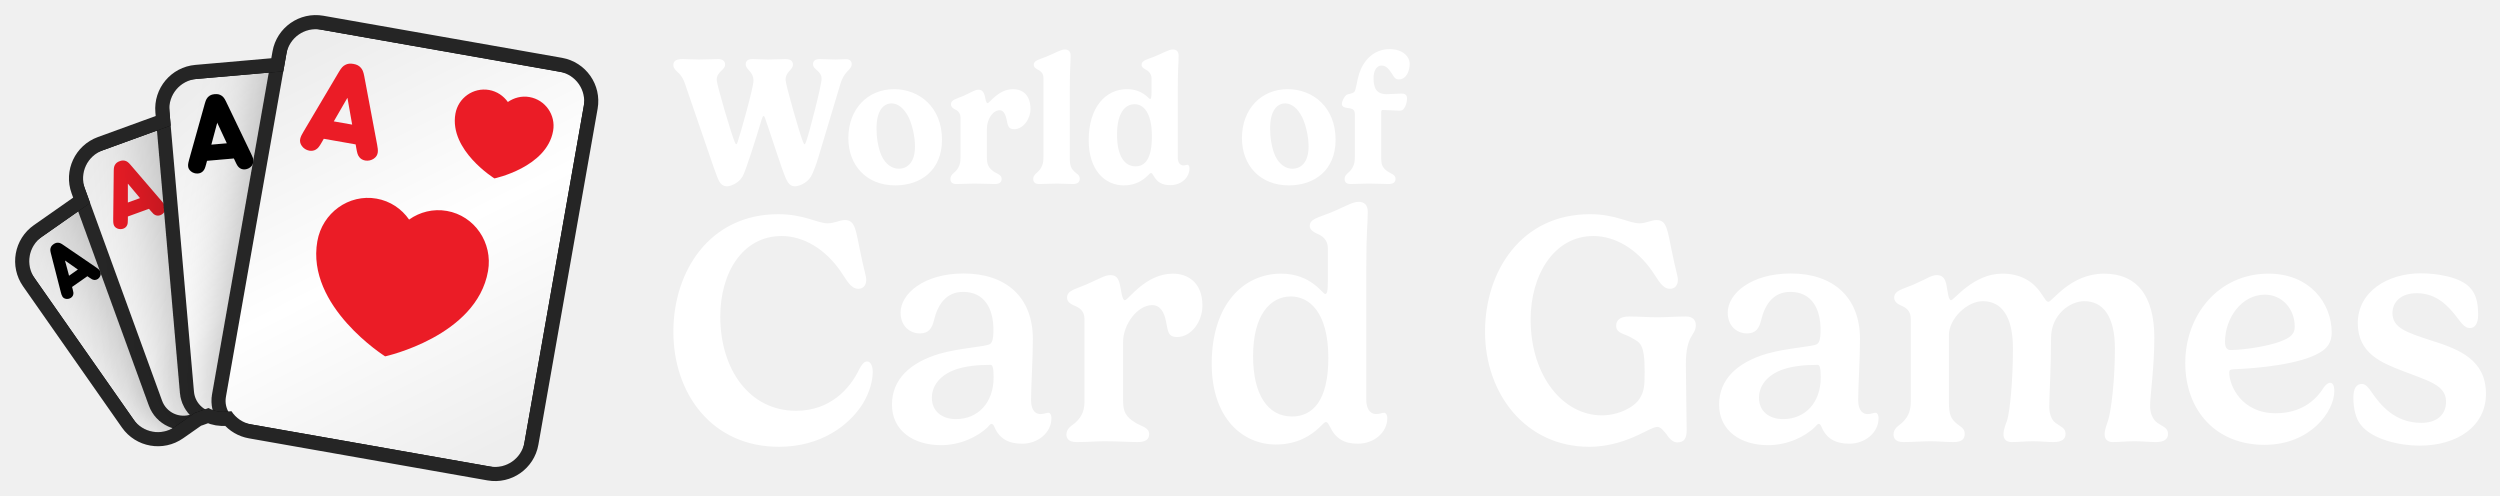
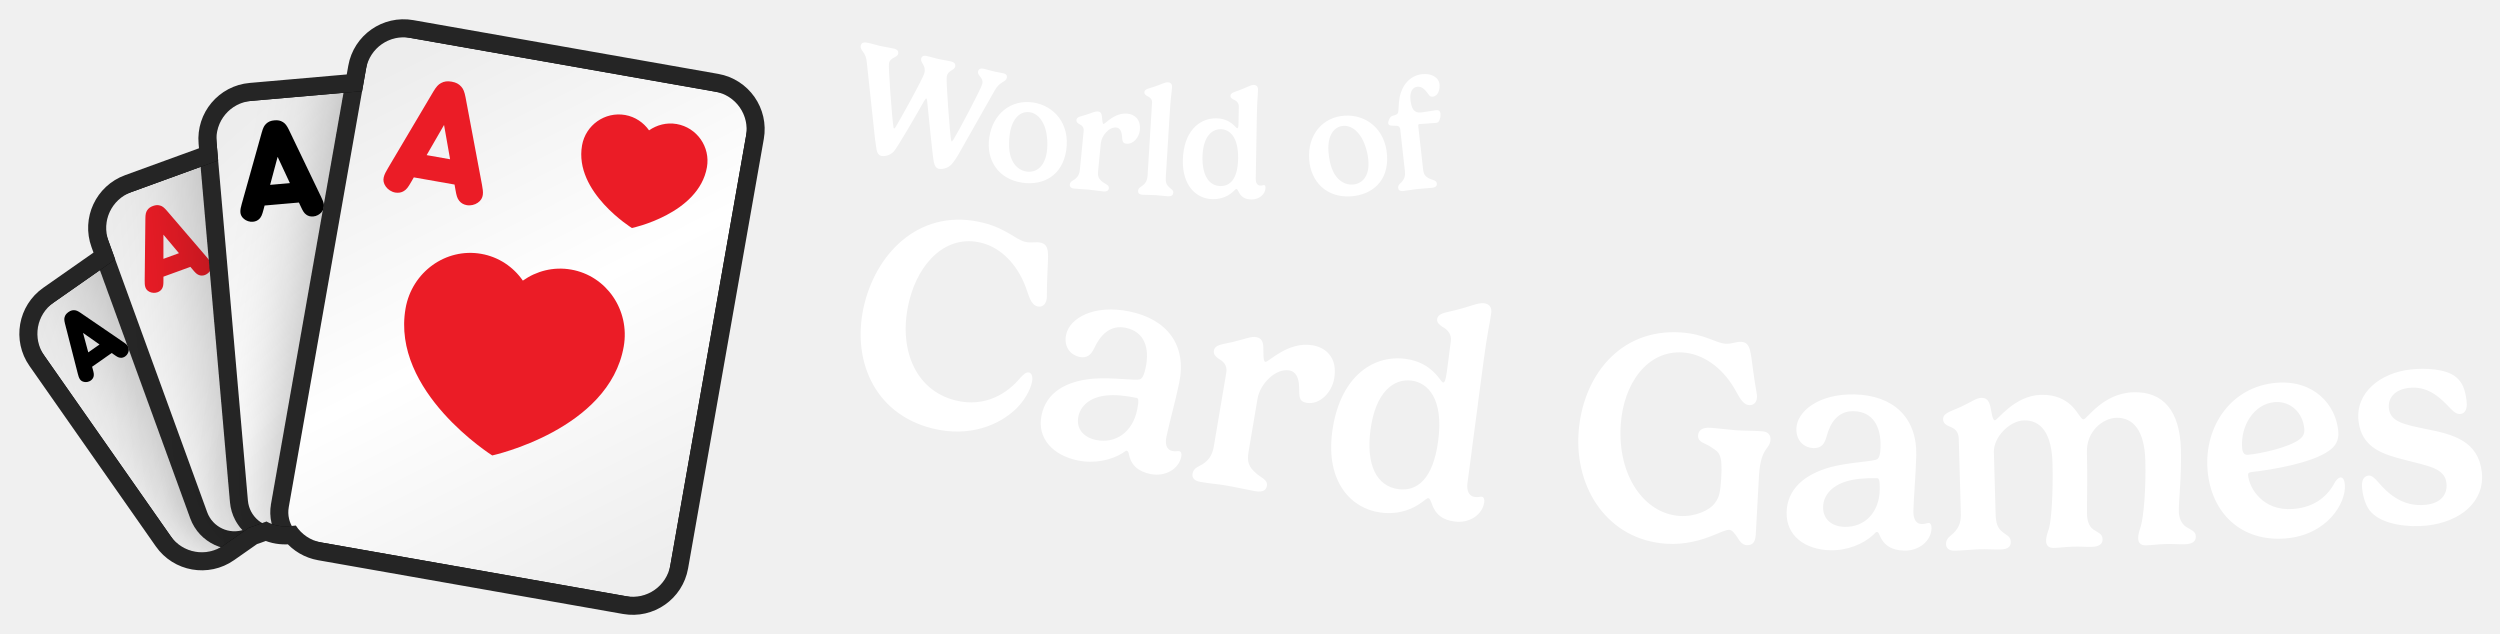
- <svg xmlns="http://www.w3.org/2000/svg" xmlns:xlink="http://www.w3.org/1999/xlink" viewBox="-4.31 -15.08 767.41 152.23" width="767.41" height="152.23">
+ <svg xmlns="http://www.w3.org/2000/svg" xmlns:xlink="http://www.w3.org/1999/xlink" viewBox="-6.05 -14.31 842.63 213.64" width="842.63" height="213.64">
  <defs>
    <rect id="path-1" x="0" y="0" width="5464" height="1280" />
    <rect id="path-3" x="0" y="0" width="1279.966" height="1280" />
    <path d="M654.667,7.381 L1041.451,230.691 C1067.755,245.877 1076.767,279.512 1061.581,305.816 L747.051,850.597 C731.865,876.902 698.23,885.914 671.926,870.727 L285.142,647.418 C271.344,639.451 262.304,626.408 259.019,612.01 L248.673,609.238 C237.588,606.268 228.207,600.115 221.247,592.027 L200.473,592.025 C198.498,592.025 196.547,591.921 194.626,591.718 L151.468,603.281 C122.13,611.142 91.974,593.731 84.112,564.393 L1.886,257.522 C-5.975,228.183 11.436,198.027 40.774,190.166 L145.477,162.11 L145.477,133.795 C145.477,103.422 170.1,78.799 200.473,78.799 L333.867,78.799 L340.716,53.24 C348.577,23.901 378.734,6.491 408.072,14.352 L563.147,55.903 L579.542,27.511 C594.728,1.207 628.363,-7.806 654.667,7.381 Z" id="path-5" />
    <filter x="-59.0%" y="-44.4%" width="218.0%" height="188.8%" filterUnits="objectBoundingBox" id="filter-7">
      <feOffset dx="0" dy="0" in="SourceAlpha" result="shadowOffsetOuter1" />
      <feGaussianBlur stdDeviation="64" in="shadowOffsetOuter1" result="shadowBlurOuter1" />
      <feColorMatrix values="0 0 0 0 0   0 0 0 0 0   0 0 0 0 0  0 0 0 0.32 0" type="matrix" in="shadowBlurOuter1" result="shadowMatrixOuter1" />
      <feMerge>
        <feMergeNode in="shadowMatrixOuter1" />
        <feMergeNode in="SourceGraphic" />
      </feMerge>
    </filter>
    <linearGradient x1="21.639%" y1="0%" x2="78.361%" y2="100%" id="linearGradient-8">
      <stop stop-color="#EDEDED" offset="0%" />
      <stop stop-color="#FFFFFF" offset="50.295%" />
      <stop stop-color="#EEEEEE" offset="100%" />
    </linearGradient>
    <filter x="-49.2%" y="-37.0%" width="198.3%" height="174.0%" filterUnits="objectBoundingBox" id="filter-9">
      <feOffset dx="0" dy="0" in="SourceAlpha" result="shadowOffsetOuter1" />
      <feGaussianBlur stdDeviation="64" in="shadowOffsetOuter1" result="shadowBlurOuter1" />
      <feColorMatrix values="0 0 0 0 0   0 0 0 0 0   0 0 0 0 0  0 0 0 0.32 0" type="matrix" in="shadowBlurOuter1" result="shadowMatrixOuter1" />
      <feMerge>
        <feMergeNode in="shadowMatrixOuter1" />
        <feMergeNode in="SourceGraphic" />
      </feMerge>
    </filter>
    <linearGradient x1="21.639%" y1="0%" x2="78.361%" y2="100%" id="linearGradient-10">
      <stop stop-color="#EDEDED" offset="0%" />
      <stop stop-color="#FFFFFF" offset="50.295%" />
      <stop stop-color="#EEEEEE" offset="100%" />
    </linearGradient>
    <filter x="-41.0%" y="-30.9%" width="181.9%" height="161.7%" filterUnits="objectBoundingBox" id="filter-11">
      <feOffset dx="0" dy="0" in="SourceAlpha" result="shadowOffsetOuter1" />
      <feGaussianBlur stdDeviation="64" in="shadowOffsetOuter1" result="shadowBlurOuter1" />
      <feColorMatrix values="0 0 0 0 0   0 0 0 0 0   0 0 0 0 0  0 0 0 0.32 0" type="matrix" in="shadowBlurOuter1" result="shadowMatrixOuter1" />
      <feMerge>
        <feMergeNode in="shadowMatrixOuter1" />
        <feMergeNode in="SourceGraphic" />
      </feMerge>
    </filter>
    <linearGradient x1="21.639%" y1="0%" x2="78.361%" y2="100%" id="linearGradient-12">
      <stop stop-color="#EDEDED" offset="0%" />
      <stop stop-color="#FFFFFF" offset="50.295%" />
      <stop stop-color="#EEEEEE" offset="100%" />
    </linearGradient>
    <filter x="-34.1%" y="-25.7%" width="168.3%" height="151.4%" filterUnits="objectBoundingBox" id="filter-13">
      <feOffset dx="0" dy="0" in="SourceAlpha" result="shadowOffsetOuter1" />
      <feGaussianBlur stdDeviation="64" in="shadowOffsetOuter1" result="shadowBlurOuter1" />
      <feColorMatrix values="0 0 0 0 0   0 0 0 0 0   0 0 0 0 0  0 0 0 0.32 0" type="matrix" in="shadowBlurOuter1" result="shadowMatrixOuter1" />
      <feMerge>
        <feMergeNode in="shadowMatrixOuter1" />
        <feMergeNode in="SourceGraphic" />
      </feMerge>
    </filter>
    <linearGradient x1="21.639%" y1="0%" x2="78.361%" y2="100%" id="linearGradient-14">
      <stop stop-color="#EDEDED" offset="0%" />
      <stop stop-color="#FFFFFF" offset="50.295%" />
      <stop stop-color="#EEEEEE" offset="100%" />
    </linearGradient>
  </defs>
-   <g transform="translate(-16.651,-44.489) scale(0.16651)">
+   <g transform="translate(-23.367,-55.582) scale(0.23367)">
    <mask id="mask-4" fill="white">
      <use xlink:href="#path-3" />
    </mask>
    <g id="Mask" />
    <g id="Group" stroke-width="1" fill-rule="evenodd" mask="url(#mask-4)">
      <g transform="translate(700.504, 678.0126) rotate(-20) translate(-700.504, -678.0126)translate(166.0272, 238.9585)">
        <g transform="translate(-0, -0)">
          <mask id="mask-6" fill="white">
            <use xlink:href="#path-5" />
          </mask>
          <path stroke="#252525" stroke-width="26" d="M661.167,-3.877 L1047.951,219.432 C1080.473,238.209 1091.616,279.794 1072.839,312.316 L758.31,857.097 C739.533,889.619 697.948,900.762 665.426,881.986 L278.642,658.676 C264.448,650.481 253.966,637.684 248.632,622.685 L245.308,621.795 C234.009,618.767 223.884,612.979 215.705,605.026 L200.473,605.025 C198.91,605.025 197.353,604.972 195.803,604.861 L154.833,615.838 C118.559,625.557 81.275,604.031 71.555,567.758 L-10.671,260.886 C-20.39,224.613 1.136,187.328 37.41,177.609 L132.477,152.135 L132.477,133.795 C132.477,96.242 162.92,65.799 200.473,65.799 L323.892,65.799 L328.159,49.875 C337.879,13.602 375.163,-7.925 411.436,1.795 L556.877,40.764 L568.283,21.011 C587.06,-11.511 628.645,-22.654 661.167,-3.877 Z" />
          <g mask="url(#mask-6)">
            <g transform="translate(-12.346, -20.1207)">
              <g id="small_spade_1" filter="url(#filter-7)" transform="translate(210.9129, 389.3938) rotate(-15) translate(-210.9129, -389.3938)translate(49.8576, 175.5497)">
                <rect id="Background" stroke="#252525" stroke-width="26" fill="url(#linearGradient-8)" x="-13" y="-13" width="348.11" height="453.688" rx="54.996" />
                <path d="M243.897,27.593 C243.897,27.593 294.439,46.921 294.501,83.212 C294.501,98.995 281.209,111.813 264.79,111.831 C259.556,111.836 254.629,110.478 250.35,108.157 L256.538,128.766 L231.229,128.766 L237.404,108.197 C233.153,110.517 228.26,111.881 223.047,111.892 C206.62,111.901 193.284,99.118 193.266,83.326 C193.205,47.045 243.897,27.593 243.897,27.593 Z" id="Spade-small" fill="#000000" />
                <path d="M24.778,103.856 L51.007,34.253 C52.733,29.769 54.044,27.838 56.046,26.251 C58.462,24.32 61.015,23.561 64.605,23.561 C68.194,23.561 70.748,24.32 73.164,26.251 C75.165,27.838 76.477,29.769 78.202,34.253 L104.431,103.856 C106.709,109.926 108.228,114.686 103.603,119.308 C101.463,121.446 98.219,122.895 94.906,122.895 C92.214,122.895 89.798,121.998 88.073,120.412 C86.002,118.549 85.105,116.687 83.31,111.72 L81.861,107.719 L47.349,107.719 L45.899,111.72 C44.105,116.687 43.207,118.549 41.137,120.412 C39.411,121.998 36.995,122.895 34.303,122.895 C30.99,122.895 27.746,121.446 25.606,119.308 C20.982,114.686 22.5,109.926 24.778,103.856 Z M74.544,87.576 L64.605,60.259 L54.665,87.576 L74.544,87.576 Z" id="A" fill="#000000" />
              </g>
              <g id="small_diamond_1" filter="url(#filter-9)" transform="translate(351.0898, 355.5329) rotate(-360) translate(-351.0898, -355.5329)translate(157.8235, 98.9199)">
                <rect id="Background" stroke="#252525" stroke-width="26" fill="url(#linearGradient-10)" x="-13" y="-13" width="412.533" height="539.226" rx="54.996" />
                <polygon id="Diamond-small" fill="#EB1B28" points="300.954 22.074 353.401 93.826 300.954 165.557 248.485 93.826" />
                <path d="M29.802,125.878 L61.277,42.355 C63.348,36.974 64.921,34.657 67.323,32.753 C70.222,30.435 73.287,29.524 77.594,29.524 C81.901,29.524 84.966,30.435 87.865,32.753 C90.267,34.657 91.841,36.974 93.911,42.355 L125.386,125.878 C128.119,133.163 129.942,138.875 124.392,144.421 C121.824,146.987 117.932,148.725 113.956,148.725 C110.725,148.725 107.826,147.649 105.756,145.745 C103.271,143.51 102.194,141.275 100.041,135.315 L98.301,130.514 L56.887,130.514 L55.148,135.315 C52.994,141.275 51.917,143.51 49.432,145.745 C47.362,147.649 44.463,148.725 41.232,148.725 C37.257,148.725 33.364,146.987 30.796,144.421 C25.247,138.875 27.069,133.163 29.802,125.878 Z M89.521,106.343 L77.594,73.562 L65.667,106.343 L89.521,106.343 Z" id="A" fill="#EB1B28" />
              </g>
              <g id="small_clover_1" filter="url(#filter-11)" transform="translate(511.6136, 377.7066) rotate(-345) translate(-511.6136, -377.7066)translate(279.6941, 69.771)">
                <rect id="Background" stroke="#252525" stroke-width="26" fill="url(#linearGradient-12)" x="-13" y="-13" width="489.839" height="641.871" rx="54.996" />
                <path d="M347.866,39.734 C367.599,39.734 383.595,55.536 383.595,75.06 C383.595,84.425 379.905,92.946 373.883,99.274 C378.307,97.333 383.203,96.253 388.353,96.253 C408.072,96.253 424.081,112.082 424.081,131.58 C424.081,151.104 408.072,166.919 388.353,166.919 C372.39,166.919 358.858,156.556 354.282,142.251 C354.334,142.684 354.408,143.092 354.506,143.474 C358.945,160.826 367.798,185.424 367.798,185.424 L328,185.424 C328,185.424 336.827,160.734 341.253,143.474 C341.354,143.079 341.428,142.656 341.479,142.206 C336.916,156.534 323.372,166.919 307.393,166.919 C287.646,166.919 271.677,151.104 271.677,131.58 C271.677,112.082 287.646,96.253 307.393,96.253 C312.539,96.253 317.432,97.331 321.855,99.271 C315.837,92.944 312.15,84.424 312.15,75.06 C312.15,55.536 328.133,39.734 347.866,39.734 Z" id="Clover-small" fill="#000000" />
                <path d="M28.576,146.475 L66.345,46.247 C68.83,39.79 70.719,37.009 73.601,34.724 C77.08,31.943 80.758,30.85 85.926,30.85 C91.095,30.85 94.772,31.943 98.251,34.724 C101.133,37.009 103.022,39.79 105.507,46.247 L143.276,146.475 C146.556,155.216 148.743,162.07 142.084,168.726 C139.003,171.805 134.331,173.891 129.56,173.891 C125.684,173.891 122.205,172.6 119.72,170.315 C116.738,167.633 115.446,164.951 112.862,157.799 L110.775,152.038 L61.078,152.038 L58.99,157.799 C56.406,164.951 55.114,167.633 52.132,170.315 C49.647,172.6 46.168,173.891 42.292,173.891 C37.521,173.891 32.85,171.805 29.768,168.726 C23.109,162.07 25.296,155.216 28.576,146.475 Z M100.239,123.032 L85.926,83.696 L71.613,123.032 L100.239,123.032 Z" id="A" fill="#000000" />
              </g>
              <g id="small_heart_1" filter="url(#filter-13)" transform="translate(675.6425, 459.1748) rotate(-330) translate(-675.6425, -459.1748)translate(397.3371, 89.6494)">
                <rect id="Background" stroke="#252525" stroke-width="26" fill="url(#linearGradient-14)" x="-13" y="-13" width="582.611" height="765.051" rx="54.996" />
                <path d="M341.635,288.824 C315.976,288.845 292.736,299.456 275.815,316.611 C258.851,299.507 235.579,288.948 209.909,288.989 C158.08,289.041 116.117,332.207 116.16,385.365 C116.309,507.485 276.113,572.616 276.113,572.616 C276.113,572.616 435.789,507.092 435.619,384.932 C435.544,331.774 393.497,288.752 341.635,288.824" id="Heart-big" fill="#EB1B28" />
                <path d="M417.458,71.521 C407.751,61.933 394.392,55.711 379.689,55.711 C350.027,55.745 325.983,79.908 326.015,109.677 C326.095,178.084 417.593,214.563 417.593,214.563 C417.593,214.563 508.981,177.883 508.901,109.459 C508.854,79.674 484.777,55.594 455.084,55.627 C440.412,55.627 427.165,61.899 417.458,71.521 Z" id="Heart-small" fill="#EB1B28" />
                <path d="M56.059,190.564 L101.383,70.289 C104.365,62.541 106.631,59.203 110.09,56.462 C114.264,53.124 118.677,51.813 124.88,51.813 C131.082,51.813 135.495,53.124 139.67,56.462 C143.129,59.203 145.395,62.541 148.377,70.289 L193.701,190.564 C197.637,201.054 200.261,209.278 192.269,217.265 C188.572,220.96 182.966,223.464 177.241,223.464 C172.589,223.464 168.415,221.914 165.433,219.172 C161.855,215.954 160.304,212.735 157.203,204.153 L154.698,197.239 L95.061,197.239 L92.556,204.153 C89.455,212.735 87.905,215.954 84.327,219.172 C81.345,221.914 77.17,223.464 72.518,223.464 C66.793,223.464 61.187,220.96 57.49,217.265 C49.499,209.278 52.123,201.054 56.059,190.564 Z M142.055,162.432 L124.88,115.228 L107.704,162.432 L142.055,162.432 Z" id="A" fill="#EB1B28" />
              </g>
            </g>
          </g>
        </g>
      </g>
    </g>
  </g>
-   <path fill="#ffffff" d="M229.44 21.78C229.66 21 229.89 20.52 230.08 20.52C230.22 20.52 230.42 20.75 230.56 21.25C232.02 25.31 235.8 37.35 236.97 39.82C237.64 41.24 238.37 42.11 239.74 42.11C240.58 42.11 243.22 41.41 244.62 39.12C245.34 37.88 246.32 35.22 246.97 32.98L253.63 10.78C254.86 6.5 257.13 6.5 257.13 4.59C257.13 3.64 256.52 3.08 255.42 3.08C254.3 3.08 253.21 3.19 252.09 3.19C250.86 3.19 248.45 3.05 247.36 3.05C245.76 3.05 245.26 3.75 245.26 4.65C245.26 6.36 247.89 6.61 247.89 9.13C247.89 11.09 244.11 25.68 243.19 28.25C242.96 28.84 242.8 29.2 242.66 29.2C242.54 29.2 242.4 28.98 242.21 28.53C241.23 26.24 236.83 10.92 236.83 9.41C236.83 6.89 239.1 6.41 239.1 4.76C239.1 3.61 238.26 3.05 236.86 3.05C235.4 3.05 233.67 3.19 231.43 3.19C230.2 3.19 227.79 3.05 226.67 3.05C225.1 3.05 224.6 3.75 224.6 4.65C224.6 6.36 226.98 6.83 226.98 9.72C226.98 11.84 222.94 26.1 222.16 28.36C222.05 28.76 221.85 29.2 221.68 29.2C221.57 29.2 221.4 28.95 221.29 28.67C220.23 26.29 215.69 10.89 215.69 9.44C215.69 6.86 218.27 6.47 218.27 4.76C218.27 3.72 217.57 3.05 216.08 3.05C214.6 3.05 212.58 3.19 210.26 3.19C207.91 3.19 206.73 3.05 205.39 3.05C203.37 3.05 202.39 3.5 202.39 4.93C202.39 5.82 203.15 6.58 203.71 7.06C205 8.2 205.58 9.49 205.98 10.7L214.6 35.81C215.22 37.63 216 39.59 216.08 39.82C216.7 41.24 217.48 42.11 218.86 42.11C219.67 42.11 222.22 41.41 223.62 39.12C224.57 37.52 227.87 27.05 229.44 21.78ZM269.4 16.66C271.3 16.66 273.23 18.12 274.66 21.03C275.81 23.52 276.56 27.05 276.56 29.9C276.56 34.83 274.16 36.71 271.58 36.71C269.59 36.71 267.6 35.45 266.34 32.82C265.17 30.27 264.75 26.94 264.75 24.33C264.75 18.76 266.96 16.66 269.4 16.66ZM256.1 27.3C256.1 35.73 261.72 41.83 270.49 41.83C278.36 41.83 284.85 37.18 284.85 27.8C284.85 17.86 277.91 12.29 270.15 12.29C262 12.29 256.1 18.42 256.1 27.3ZM302.58 18.76C303.56 18.76 304.28 19.74 304.65 21.5C305.07 23.44 305.15 24.58 307 24.58C309.77 24.58 312.01 21.45 312.01 18.37C312.01 13.92 309.41 12.29 306.66 12.29C302.16 12.29 299.47 16.58 298.85 16.58C298.38 16.58 298.21 15.43 297.98 14.34C297.59 12.91 297 12.46 295.97 12.46C294.99 12.46 294.23 13.08 291.46 14.34C289.33 15.26 287.6 15.51 287.6 16.94C287.6 17.7 288.1 18.06 288.69 18.42C289.53 18.79 290.54 19.46 290.54 21.08V33.18C290.54 34.61 290.37 36.06 289 37.52C288.46 38.05 287.43 38.67 287.43 39.87C287.43 40.71 287.88 41.41 289.25 41.41C291.63 41.41 292.8 41.27 294.71 41.27C297.48 41.27 299.38 41.41 301.01 41.41C302.66 41.41 303.16 40.74 303.16 39.79C303.16 38.5 301.57 38.22 300.64 37.52C299.08 36.34 298.63 35.42 298.63 33.21V24.42C298.63 21.7 300.34 18.76 302.58 18.76ZM324.33 1.96C324.33 0.67 323.63 0.11 322.54 0.11C321.31 0.11 319.66 1.2 316.91 2.3C314.76 3.19 313.02 3.44 313.02 4.79C313.02 5.54 313.58 5.91 314.17 6.24C315.01 6.64 315.99 7.36 315.99 8.76V33.18C315.99 34.61 315.82 36.06 314.42 37.52C313.92 38.05 312.85 38.67 312.85 39.87C312.85 40.71 313.3 41.41 314.67 41.41C316.69 41.41 318.28 41.27 320.13 41.27C321.59 41.27 323.52 41.41 324.98 41.41C326.6 41.41 327.13 40.74 327.13 39.79C327.13 38.53 326.18 38.33 325.37 37.49C324.53 36.62 324.08 35.78 324.08 33.57V12.57C324.08 5.26 324.33 4.93 324.33 1.96ZM344.27 35.98C340.8 35.98 338.58 32.7 338.58 26.26C338.58 19.54 341.05 16.91 343.99 16.91C346.54 16.91 349.28 19.24 349.28 26.77C349.28 33.8 347.1 35.98 344.27 35.98ZM354.99 41.75C358.21 41.75 360.82 39.51 360.82 36.57C360.82 35.92 360.54 35.5 360.23 35.5C359.84 35.5 359.53 35.7 358.94 35.7C357.71 35.7 357.23 34.47 357.23 33.38V12.57C357.23 5.26 357.48 4.93 357.48 1.96C357.48 0.67 356.78 0.11 355.69 0.11C354.46 0.11 352.75 1.2 350.04 2.3C347.85 3.19 346.12 3.44 346.12 4.79C346.12 5.54 346.73 5.91 347.32 6.24C348.16 6.64 349.17 7.5 349.17 9.02V13.05C349.17 14.92 349 15.32 348.72 15.32C348.27 15.32 346.54 12.29 341.58 12.29C335.17 12.29 329.88 17.75 329.88 27.94C329.88 37.35 335.03 41.83 340.66 41.83C344.3 41.83 346.51 40.21 347.74 39.06C348.38 38.47 348.75 38.02 349 38.02C349.34 38.02 349.5 38.47 349.81 38.89C350.99 40.96 352.47 41.75 354.99 41.75ZM390.22 16.66C392.12 16.66 394.05 18.12 395.48 21.03C396.63 23.52 397.38 27.05 397.38 29.9C397.38 34.83 394.98 36.71 392.4 36.71C390.41 36.71 388.42 35.45 387.16 32.82C385.99 30.27 385.57 26.94 385.57 24.33C385.57 18.76 387.78 16.66 390.22 16.66ZM376.92 27.3C376.92 35.73 382.54 41.83 391.31 41.83C399.18 41.83 405.67 37.18 405.67 27.8C405.67 17.86 398.73 12.29 390.97 12.29C382.82 12.29 376.92 18.42 376.92 27.3ZM419.67 19.38C419.67 18.76 419.92 18.68 420.09 18.68C421.04 18.68 424.63 18.9 425.3 18.9C425.83 18.9 426.2 18.73 426.42 18.51C427.2 17.75 427.6 16.16 427.6 15.23C427.6 13.94 426.87 13.64 425.97 13.64C425.24 13.64 422.33 13.83 421.32 13.83C418.13 13.83 417.32 11.87 417.32 8.85C417.32 6.8 418.16 5.04 419.76 5.04C421.35 5.04 422.19 6.41 423.06 7.67C423.56 8.48 423.9 9.3 425.05 9.3C427.48 9.3 428.41 6.58 428.41 4.51C428.41 2.24 426.2 0 422.28 0C417.29 0 414.21 3.53 412.9 7.53C412.22 9.63 411.92 12.63 411.44 13.1C410.71 13.78 409.62 13.66 408.98 14.08C408.39 14.53 407.6 15.93 407.6 16.8C407.6 17.84 408.58 17.98 410.18 18.2C411.08 18.37 411.58 18.82 411.58 19.96V33.18C411.58 34.61 411.38 36.06 410.01 37.52C409.48 38.05 408.44 38.67 408.44 39.87C408.44 40.71 408.89 41.41 410.26 41.41C412.25 41.41 413.9 41.27 415.72 41.27C418.52 41.27 420.29 41.41 421.88 41.41C423.54 41.41 424.07 40.74 424.07 39.79C424.07 38.5 422.44 38.14 421.52 37.46C419.95 36.29 419.67 35.42 419.67 33.21Z" />
-   <path fill="#ffffff" d="M202.39 86.77C202.39 105.72 214.19 122.07 234.79 122.07C247.74 122.07 256.49 115.42 260.64 108.67C262.64 105.32 263.59 101.82 263.59 99.02C263.59 97.62 263.09 95.87 261.84 95.87C260.84 95.87 260.09 97.07 259.39 98.37C256.59 104.22 250.54 111.02 240.04 111.02C225.74 111.02 216.79 98.32 216.79 82.12C216.79 68.77 223.54 57.37 235.64 57.37C242.44 57.37 249.04 61.47 253.64 68.07C255.59 70.87 256.79 73.57 259.19 73.57C260.49 73.57 261.59 72.67 261.59 70.82C261.59 69.52 260.89 67.92 259.69 61.82C258.39 55.82 258.29 52.47 255.09 52.47C253.34 52.47 251.89 53.47 249.79 53.47C246.54 53.47 242.54 50.67 234.59 50.67C213.59 50.67 202.39 68.07 202.39 86.77ZM300.69 100.82C300.69 108.47 295.94 113.57 289.14 113.57C284.84 113.57 281.74 111.17 281.74 107.02C281.74 103.47 284.09 99.97 289.39 98.22C292.24 97.32 295.59 96.92 299.74 96.92C300.39 96.92 300.69 97.82 300.69 100.82ZM284.04 93.52C275.19 96.17 269.49 101.27 269.49 109.12C269.49 117.12 276.09 121.57 284.54 121.57C290.24 121.57 295.64 119.17 298.89 116.02C299.29 115.62 299.69 115.02 300.04 115.02C300.39 115.02 300.69 115.42 300.89 115.87C302.39 119.52 305.19 121.12 309.44 121.12C314.44 121.12 318.44 117.62 318.44 113.32C318.44 112.17 317.94 111.62 317.54 111.62C316.79 111.62 316.29 112.02 315.09 112.02C312.89 112.02 312.19 109.92 312.19 107.72C312.19 103.17 312.74 95.47 312.74 88.97C312.74 76.02 304.39 68.87 291.49 68.87C279.24 68.87 272.14 75.12 272.14 80.87C272.14 85.27 275.24 87.27 278.04 87.27C280.79 87.27 281.79 85.67 282.39 83.22C283.49 78.62 285.99 74.52 291.34 74.52C297.94 74.52 300.64 79.72 300.64 86.17C300.64 89.32 300.14 90.12 299.59 90.52C298.39 91.37 290.54 91.67 284.04 93.52ZM349.44 78.57C351.59 78.57 352.99 80.42 353.59 83.47C354.24 86.57 354.14 88.37 357.04 88.37C361.39 88.37 364.79 83.62 364.79 78.72C364.79 71.62 360.29 68.92 355.74 68.92C347.29 68.92 342.04 77.07 340.99 77.07C340.14 77.07 339.94 74.52 339.44 72.17C338.94 70.02 338.04 69.37 336.49 69.37C334.84 69.37 333.24 70.47 329.09 72.27C325.84 73.67 323.24 74.07 323.24 76.27C323.24 77.47 324.14 78.12 325.19 78.62C326.94 79.27 328.59 80.27 328.59 82.87V107.82C328.59 110.37 328.19 112.52 325.74 114.72C324.79 115.52 323.04 116.37 323.04 118.27C323.04 119.52 323.74 120.62 326.14 120.62C330.29 120.62 331.59 120.37 334.69 120.37C338.94 120.37 342.29 120.62 344.94 120.62C347.64 120.62 348.44 119.57 348.44 118.12C348.44 116.07 345.69 115.67 344.14 114.62C341.39 112.92 340.44 111.42 340.44 107.97V89.77C340.44 84.72 344.69 78.57 349.44 78.57ZM392.29 112.77C384.79 112.77 380.34 105.97 380.34 94.22C380.34 81.57 385.64 75.92 391.94 75.92C397.39 75.92 403.44 80.47 403.44 94.82C403.44 107.97 398.59 112.77 392.29 112.77ZM412.54 121.12C417.49 121.12 421.54 117.62 421.54 113.32C421.54 112.17 420.99 111.62 420.59 111.62C419.84 111.62 419.39 112.02 418.14 112.02C415.94 112.02 415.09 109.92 415.09 107.72V67.12C415.09 55.42 415.54 54.12 415.54 49.92C415.54 47.82 414.49 46.87 412.69 46.87C410.74 46.87 408.24 48.57 403.54 50.42C400.29 51.72 397.74 52.17 397.74 54.27C397.74 55.47 398.84 56.07 399.89 56.62C401.64 57.27 403.29 58.62 403.29 61.02V71.42C403.29 74.52 402.99 75.17 402.49 75.17C401.64 75.17 398.19 68.92 388.94 68.92C377.39 68.92 367.64 78.37 367.64 96.57C367.64 113.37 377.19 121.37 387.34 121.37C394.09 121.37 398.24 118.42 400.49 116.32C401.64 115.27 402.24 114.47 402.69 114.47C403.19 114.47 403.49 115.12 403.89 115.82C405.74 119.72 408.44 121.12 412.54 121.12ZM483.54 122.07C489.94 122.07 495.29 120.02 498.94 118.27C501.44 117.12 503.24 115.97 504.49 115.97C505.44 115.97 506.34 117.12 507.24 118.22C508.34 119.92 509.44 120.72 510.54 120.72C512.84 120.72 513.44 119.27 513.44 116.92C513.44 113.87 513.19 101.87 513.19 96.77C513.19 87.42 516.24 88.07 516.24 84.72C516.24 83.17 515.29 82.07 513.24 82.07C509.79 82.07 507.44 82.32 504.29 82.32C501.99 82.32 498.39 82.07 495.79 82.07C493.09 82.07 491.79 83.12 491.79 84.92C491.79 87.37 494.64 87.37 496.54 88.62C499.09 90.12 500.54 90.22 500.54 99.02C500.54 103.52 500.34 105.17 498.99 107.27C497.39 109.87 492.59 112.42 487.39 112.42C475.59 112.42 465.54 100.47 465.54 82.97C465.54 69.37 472.69 57.37 484.79 57.37C491.59 57.37 498.19 61.47 502.79 68.07C504.74 70.87 505.94 73.57 508.34 73.57C509.64 73.57 510.74 72.67 510.74 70.82C510.74 69.52 510.04 67.92 508.84 61.82C507.54 55.82 507.44 52.47 504.24 52.47C502.49 52.47 501.04 53.47 498.94 53.47C495.69 53.47 491.69 50.67 483.74 50.67C462.74 50.67 451.54 68.07 451.54 86.77C451.54 105.72 463.94 122.07 483.54 122.07ZM554.59 100.82C554.59 108.47 549.84 113.57 543.04 113.57C538.74 113.57 535.64 111.17 535.64 107.02C535.64 103.47 537.99 99.97 543.29 98.22C546.14 97.32 549.49 96.92 553.64 96.92C554.29 96.92 554.59 97.82 554.59 100.82ZM537.94 93.52C529.09 96.17 523.39 101.27 523.39 109.12C523.39 117.12 529.99 121.57 538.44 121.57C544.14 121.57 549.54 119.17 552.79 116.02C553.19 115.62 553.59 115.02 553.94 115.02C554.29 115.02 554.59 115.42 554.79 115.87C556.29 119.52 559.09 121.12 563.34 121.12C568.34 121.12 572.34 117.62 572.34 113.32C572.34 112.17 571.84 111.62 571.44 111.62C570.69 111.62 570.19 112.02 568.99 112.02C566.79 112.02 566.09 109.92 566.09 107.72C566.09 103.17 566.64 95.47 566.64 88.97C566.64 76.02 558.29 68.87 545.39 68.87C533.14 68.87 526.04 75.12 526.04 80.87C526.04 85.27 529.14 87.27 531.94 87.27C534.69 87.27 535.69 85.67 536.29 83.22C537.39 78.62 539.89 74.52 545.24 74.52C551.84 74.52 554.54 79.72 554.54 86.17C554.54 89.32 554.04 90.12 553.49 90.52C552.29 91.37 544.44 91.67 537.94 93.52ZM624.49 77.57C623.84 77.57 623.39 76.62 622.34 75.12C619.54 70.82 615.34 68.92 610.34 68.92C601.39 68.92 595.54 77.07 594.59 77.07C593.79 77.07 593.59 74.52 593.14 72.17C592.64 70.02 591.69 69.37 590.19 69.37C588.54 69.37 587.24 70.47 583.09 72.27C579.84 73.67 577.14 74.07 577.14 76.27C577.14 77.57 578.19 78.22 579.14 78.67C580.74 79.32 582.24 80.27 582.24 82.87V107.82C582.24 110.37 581.89 112.52 579.54 114.72C578.64 115.52 576.94 116.37 576.94 118.27C576.94 119.52 577.64 120.62 579.94 120.62C583.04 120.62 585.49 120.37 588.34 120.37C590.79 120.37 592.79 120.62 595.39 120.62C597.99 120.62 598.79 119.57 598.79 118.12C598.79 116.17 597.24 115.87 595.89 114.57C594.49 113.27 593.94 111.87 593.94 108.42V87.77C593.94 82.72 599.54 77.37 604.34 77.37C610.14 77.37 613.59 82.07 613.59 91.92C613.59 101.72 612.69 111.07 611.79 114.02C611.44 114.97 610.69 116.67 610.69 118.27C610.69 119.52 611.34 120.62 613.24 120.62C615.74 120.62 616.84 120.37 619.89 120.37C622.44 120.37 623.79 120.62 626.04 120.62C628.69 120.62 629.74 119.62 629.74 118.12C629.74 116.22 628.29 115.97 626.64 114.72C625.19 113.57 624.74 111.57 624.74 109.62C624.74 106.32 625.29 97.87 625.29 88.67C625.29 81.52 631.09 77.37 635.49 77.37C641.29 77.37 644.89 82.07 644.89 91.92C644.89 101.72 643.74 111.07 642.79 114.02C642.49 114.97 641.74 116.67 641.74 118.27C641.74 119.52 642.39 120.62 644.24 120.62C646.79 120.62 647.89 120.37 650.94 120.37C653.44 120.37 655.29 120.62 657.49 120.62C660.14 120.62 661.19 119.62 661.19 118.12C661.19 116.22 659.69 115.97 657.94 114.72C656.39 113.62 655.69 111.57 655.69 109.62C655.69 106.32 656.99 97.77 656.99 88.57C656.99 75.72 651.64 68.92 641.54 68.92C631.24 68.92 625.64 77.57 624.49 77.57ZM700.09 85.22C700.09 86.62 699.54 87.62 698.39 88.42C694.54 91.07 684.19 92.37 680.39 92.37C679.19 92.37 678.69 91.42 678.69 89.87C678.69 82.47 683.84 75.37 690.89 75.37C696.14 75.37 700.09 79.62 700.09 85.22ZM707.74 93.17C709.94 91.92 711.44 90.12 711.44 87.02C711.44 77.97 704.69 68.92 692.04 68.92C676.69 68.92 666.49 81.62 666.49 96.32C666.49 111.02 675.99 121.47 690.79 121.47C705.04 121.47 712.24 111.07 712.24 105.02C712.24 103.22 711.74 102.42 710.94 102.42C710.34 102.42 709.64 103.02 709.09 103.72C706.44 108.02 701.89 111.77 694.24 111.77C683.89 111.77 679.99 103.47 679.99 99.22C679.99 98.52 680.34 98.32 681.29 98.27C688.54 98.02 701.79 96.77 707.74 93.17ZM738.79 68.82C728.64 68.82 719.44 74.42 719.44 84.12C719.44 93.42 726.79 96.32 733.44 98.87C740.99 101.82 746.54 103.07 746.54 108.22C746.54 112.17 743.79 114.72 738.94 114.72C730.69 114.72 726.34 109.12 723.74 105.37C722.74 103.87 721.79 102.77 720.74 102.77C718.99 102.77 718.09 104.17 718.09 106.97C718.09 110.57 718.94 113.57 720.29 115.22C723.79 119.87 732.44 121.72 738.39 121.72C749.99 121.72 758.79 115.77 758.79 105.82C758.79 95.37 750.64 92.17 742.09 89.47C734.64 87.02 730.09 85.67 730.09 81.02C730.09 77.57 732.74 74.92 737.54 74.92C743.79 74.92 747.34 79.07 749.69 82.07C751.14 83.92 752.19 85.62 753.84 85.62C755.39 85.62 756.39 84.27 756.39 81.62C756.39 77.72 755.74 75.12 753.74 73.07C750.74 69.92 743.69 68.82 738.79 68.82Z" />
+   <path fill="#ffffff" d="M305.4 19.78C305.74 19.19 306.03 18.86 306.16 18.89C306.28 18.91 306.39 19.15 306.43 19.56C306.84 23.3 308.25 38.28 308.71 40.38C309 41.59 309.41 42.37 310.43 42.6C311.06 42.74 313.15 42.68 314.62 41.14C315.42 40.31 316.64 38.43 317.55 36.76L329.24 16.13C330.97 13.02 332.95 13.47 333.31 11.9C333.47 11.16 333.09 10.6 332.2 10.4C331.34 10.2 330.2 10.05 329.31 9.85C328.35 9.64 326.38 9.06 325.54 8.87C324.29 8.59 323.76 9.06 323.61 9.75C323.27 11.24 325.53 11.75 325.04 13.93C324.67 15.61 316.66 30.62 315.39 32.6C315.07 33.06 314.84 33.38 314.71 33.36C314.64 33.34 314.58 33.14 314.5 32.78C314.13 30.83 312.75 12.8 313.06 11.4C313.53 9.32 315.59 9.49 315.9 8.12C316.12 7.16 315.49 6.62 314.4 6.37C313.28 6.12 311.89 5.94 310.14 5.55C309.2 5.34 307.2 4.76 306.31 4.56C305.14 4.29 304.58 4.76 304.43 5.44C304.1 6.91 306.12 7.63 305.54 10.22C305.11 12.15 296.95 26.65 295.94 28.29C295.77 28.57 295.48 29.04 295.31 29C295.2 28.98 295.12 28.75 295.09 28.53C294.7 26.47 293.3 8.27 293.58 7C294.05 4.92 296.35 5.23 296.67 3.81C296.85 2.99 296.44 2.34 295.25 2.07C294.11 1.82 292.33 1.55 290.48 1.14C288.67 0.73 287.76 0.39 286.75 0.17C285.15 -0.19 284.31 -0.01 284.07 1.08C283.9 1.82 284.37 2.56 284.73 2.99C285.6 4.09 285.95 5.26 286.08 6.47L288.89 32.65C289.07 34.1 289.34 35.87 289.38 36.04C289.6 37.21 290.06 38.03 291.1 38.26C291.7 38.4 293.72 38.32 295.18 36.78C296.41 35.48 303.34 23.48 305.4 19.78ZM341.07 23.52C343.18 23.83 345.1 25.57 346.16 28.67C346.94 31.04 347.17 34.26 346.77 36.96C345.98 42.21 342.91 43.96 339.9 43.51C337.79 43.19 335.65 41.69 334.64 38.59C333.85 36.11 333.96 33.13 334.29 30.89C335.13 25.26 338.06 23.07 341.07 23.52ZM327.39 32.02C326.24 39.73 330.5 46.07 338.45 47.26C345.54 48.32 352.04 44.92 353.32 36.36C354.67 27.33 349.16 21.28 342.14 20.23C334.78 19.14 328.6 23.95 327.39 32.02ZM370.21 28.67C371.32 28.78 371.95 29.81 372.11 31.42C372.29 33.05 372.14 33.98 373.65 34.13C375.9 34.35 377.9 32.06 378.14 29.52C378.5 25.85 376.31 24.23 373.95 24C369.58 23.57 366.45 27.52 365.91 27.47C365.47 27.43 365.49 26.1 365.35 24.85C365.2 23.72 364.77 23.33 363.97 23.26C363.12 23.17 362.23 23.66 359.99 24.38C358.24 24.94 356.87 25.02 356.76 26.16C356.7 26.78 357.14 27.16 357.65 27.47C358.53 27.9 359.33 28.5 359.2 29.84L357.94 42.76C357.81 44.08 357.49 45.17 356.12 46.18C355.58 46.55 354.63 46.9 354.54 47.88C354.48 48.53 354.78 49.14 356.02 49.26C358.17 49.47 358.86 49.4 360.46 49.56C362.66 49.77 364.38 50.07 365.75 50.21C367.15 50.34 367.62 49.84 367.69 49.09C367.8 48.03 366.39 47.68 365.64 47.06C364.31 46.04 363.89 45.22 364.06 43.43L364.98 34.01C365.24 31.4 367.75 28.43 370.21 28.67ZM388.98 15.1C389.05 14.01 388.54 13.49 387.6 13.43C386.59 13.37 385.29 14.17 382.79 14.98C381.06 15.55 379.72 15.7 379.66 16.79C379.62 17.42 380.12 17.76 380.65 18.08C381.53 18.47 382.33 19.12 382.25 20.32L380.75 44.76C380.67 46.08 380.39 47.19 379.05 48.25C378.53 48.64 377.6 49.02 377.54 50.01C377.5 50.66 377.82 51.25 379.07 51.33C380.73 51.43 381.96 51.37 383.51 51.47C384.79 51.55 386.36 51.77 387.5 51.84C388.9 51.93 389.35 51.41 389.4 50.66C389.46 49.65 388.62 49.44 387.93 48.72C387.19 48 386.77 47.24 386.88 45.45L388.2 24.02C388.57 17.94 388.85 17.28 388.98 15.1ZM405.3 48.4C401.4 48.33 399.15 44.75 399.25 38.64C399.37 32.07 402.18 29.18 405.45 29.23C408.29 29.28 411.39 31.71 411.26 39.17C411.14 46 408.57 48.45 405.3 48.4ZM415.75 52.92C418.32 52.97 420.46 51.19 420.5 48.95C420.51 48.35 420.23 48.06 420.02 48.06C419.63 48.05 419.39 48.26 418.74 48.24C417.6 48.22 417.18 47.12 417.2 45.98L417.57 24.87C417.68 18.79 417.92 18.12 417.96 15.93C417.98 14.84 417.44 14.34 416.51 14.32C415.49 14.3 414.18 15.16 411.72 16.08C410.02 16.73 408.69 16.94 408.67 18.03C408.66 18.66 409.22 18.98 409.76 19.27C410.67 19.63 411.51 20.34 411.49 21.59L411.4 27C411.37 28.61 411.21 28.95 410.95 28.94C410.5 28.93 408.77 25.65 403.96 25.57C397.95 25.46 392.8 30.28 392.63 39.75C392.47 48.48 397.37 52.73 402.64 52.82C406.15 52.88 408.34 51.39 409.53 50.32C410.13 49.78 410.45 49.37 410.69 49.38C410.95 49.38 411.1 49.72 411.3 50.09C412.23 52.13 413.62 52.89 415.75 52.92ZM446.77 28.11C448.9 27.97 451.15 29.26 452.84 32.07C454.1 34.23 455.01 37.32 455.18 40.05C455.52 45.34 452.89 47.7 449.85 47.9C447.73 48.03 445.32 47.02 443.67 44.21C442.38 41.95 441.85 39.01 441.71 36.75C441.34 31.07 443.74 28.31 446.77 28.11ZM435.2 39.31C435.71 47.09 441.21 52.39 449.23 51.87C456.39 51.41 462.02 46.72 461.46 38.08C460.87 28.97 454.21 24.22 447.12 24.68C439.7 25.16 434.67 31.16 435.2 39.31ZM471.98 28.21C471.92 27.64 472.14 27.54 472.3 27.52C473.18 27.42 477.34 27.19 477.96 27.12C478.34 27.08 478.64 26.94 478.83 26.71C479.35 26.03 479.55 24.77 479.47 24C479.36 23.02 478.78 22.74 477.95 22.83C477.28 22.91 473.94 23.49 473.01 23.59C470.61 23.86 469.7 22.47 469.35 19.37C469.08 16.99 469.87 15.13 471.63 14.93C473.15 14.76 474.08 15.78 474.98 16.89C475.53 17.58 475.83 18.39 476.81 18.28C478.73 18.06 479.34 15.85 479.13 13.96C478.91 12 476.66 10.32 473.3 10.69C468.96 11.17 466.47 14.64 465.69 18.47C465.29 20.53 465.43 23.21 465.11 23.82C464.59 24.59 463.49 24.55 462.85 24.94C462.42 25.3 461.77 26.44 461.85 27.22C461.95 28.12 462.86 28.07 464.64 28.09C465.41 28.13 465.81 28.48 465.91 29.33L467.47 43.31C467.61 44.63 467.53 45.76 466.39 47.04C465.95 47.51 465.09 48.05 465.2 49.03C465.27 49.68 465.7 50.2 466.94 50.07C468.57 49.88 469.87 49.61 471.34 49.44C473.54 49.2 475.18 49.15 476.58 48.99C477.97 48.84 478.32 48.25 478.24 47.5C478.12 46.44 476.67 46.34 475.79 45.91C474.29 45.16 473.8 44.49 473.6 42.7Z" />
+   <path fill="#ffffff" d="M285.34 87.97C280.74 106.35 288.21 125.08 308.2 130.09C320.76 133.23 330.86 128.91 336.53 123.37C339.28 120.6 341.05 117.44 341.73 114.72C342.07 113.37 342.01 111.55 340.8 111.24C339.83 111 338.81 111.98 337.82 113.07C333.68 118.07 326.16 123.19 315.97 120.64C302.1 117.17 296.51 102.67 300.44 86.96C303.69 74.01 313 64.59 324.74 67.53C331.34 69.18 336.74 74.76 339.6 82.28C340.81 85.47 341.32 88.38 343.65 88.97C344.91 89.28 346.2 88.68 346.65 86.88C346.96 85.62 346.67 83.9 346.99 77.69C347.19 71.56 347.9 68.28 344.8 67.5C343.1 67.08 341.45 67.7 339.42 67.19C336.26 66.4 333.06 62.71 325.35 60.78C304.98 55.67 289.89 69.83 285.34 87.97ZM377.23 123.82C375.69 131.31 370.01 135.35 363.35 133.98C359.14 133.12 356.58 130.14 357.42 126.08C358.13 122.6 361.14 119.64 366.68 119C369.66 118.69 373.02 118.97 377.08 119.81C377.72 119.94 377.83 120.88 377.23 123.82ZM362.39 113.32C353.19 114.13 346.58 117.98 345 125.67C343.39 133.51 348.96 139.19 357.23 140.89C362.82 142.04 368.59 140.78 372.41 138.34C372.88 138.03 373.39 137.53 373.73 137.6C374.08 137.67 374.29 138.12 374.4 138.6C375.13 142.48 377.55 144.61 381.71 145.46C386.61 146.47 391.23 143.85 392.1 139.63C392.33 138.51 391.95 137.87 391.56 137.79C390.83 137.64 390.26 137.93 389.08 137.69C386.92 137.24 386.66 135.05 387.1 132.89C388.02 128.43 390.11 121 391.42 114.64C394.02 101.95 387.28 93.27 374.65 90.67C362.65 88.21 354.43 92.9 353.28 98.53C352.39 102.84 355.03 105.42 357.77 105.99C360.46 106.54 361.76 105.17 362.84 102.9C364.85 98.61 368.12 95.1 373.36 96.17C379.83 97.5 381.43 103.14 380.13 109.46C379.49 112.54 378.84 113.23 378.22 113.51C376.88 114.1 369.13 112.81 362.39 113.32ZM428.54 110.54C430.66 110.9 431.73 112.95 431.82 116.06C431.94 119.23 431.54 120.98 434.4 121.47C438.69 122.19 442.84 118.07 443.65 113.24C444.84 106.24 440.85 102.83 436.36 102.07C428.03 100.66 421.5 107.83 420.46 107.65C419.62 107.51 419.85 104.96 419.75 102.56C419.61 100.36 418.83 99.57 417.31 99.31C415.68 99.03 413.92 99.85 409.53 100.94C406.09 101.78 403.46 101.74 403.09 103.91C402.89 105.09 403.67 105.88 404.62 106.55C406.24 107.48 407.7 108.74 407.27 111.31L403.11 135.91C402.69 138.42 401.93 140.47 399.15 142.24C398.08 142.87 396.22 143.41 395.9 145.29C395.69 146.52 396.2 147.72 398.56 148.12C402.66 148.81 403.98 148.78 407.04 149.3C411.23 150.01 414.49 150.81 417.1 151.25C419.76 151.7 420.73 150.8 420.97 149.37C421.31 147.35 418.67 146.5 417.31 145.2C414.88 143.07 414.2 141.43 414.77 138.03L417.8 120.08C418.64 115.1 423.86 109.75 428.54 110.54ZM465.3 150.56C457.86 149.58 454.34 142.25 455.87 130.61C457.53 118.06 463.52 113.16 469.76 113.98C475.17 114.69 480.57 119.99 478.7 134.22C476.98 147.26 471.54 151.38 465.3 150.56ZM484.28 161.48C489.19 162.13 493.66 159.19 494.22 154.93C494.37 153.79 493.9 153.17 493.5 153.12C492.76 153.02 492.26 153.36 491.02 153.19C488.84 152.91 488.27 150.71 488.56 148.53L493.87 108.28C495.4 96.68 496.01 95.45 496.56 91.29C496.83 89.2 495.92 88.13 494.13 87.89C492.2 87.64 489.5 88.99 484.6 90.21C481.21 91.08 478.62 91.19 478.34 93.27C478.19 94.46 479.2 95.2 480.17 95.88C481.82 96.76 483.28 98.31 482.96 100.69L481.61 111C481.2 114.07 480.82 114.68 480.32 114.61C479.48 114.5 476.88 107.86 467.71 106.65C456.25 105.14 445.35 113.23 442.97 131.28C440.78 147.93 449.2 157.11 459.26 158.44C465.96 159.32 470.46 156.94 472.96 155.15C474.24 154.26 474.94 153.54 475.38 153.6C475.88 153.67 476.09 154.35 476.4 155.1C477.72 159.21 480.22 160.95 484.28 161.48ZM555.56 168.96C561.95 169.39 567.42 167.71 571.18 166.21C573.75 165.23 575.63 164.2 576.87 164.28C577.82 164.35 578.64 165.56 579.47 166.71C580.45 168.48 581.49 169.36 582.59 169.43C584.89 169.58 585.58 168.18 585.74 165.83C585.95 162.79 586.5 150.8 586.84 145.71C587.47 136.38 590.47 137.24 590.7 133.89C590.8 132.35 589.93 131.19 587.88 131.05C584.44 130.82 582.08 130.91 578.93 130.7C576.64 130.54 573.06 130.05 570.47 129.88C567.78 129.7 566.41 130.66 566.29 132.45C566.12 134.9 568.97 135.09 570.78 136.46C573.22 138.13 574.66 138.33 574.07 147.11C573.77 151.6 573.46 153.23 571.97 155.23C570.2 157.72 565.24 159.94 560.05 159.59C548.28 158.8 539.05 146.2 540.23 128.74C541.14 115.17 549.08 103.68 561.15 104.49C567.94 104.95 574.25 109.48 578.39 116.38C580.15 119.3 581.17 122.08 583.56 122.24C584.86 122.33 586.02 121.5 586.14 119.66C586.23 118.36 585.64 116.72 584.85 110.55C583.96 104.47 584.08 101.13 580.89 100.91C579.14 100.79 577.63 101.69 575.53 101.55C572.29 101.33 568.49 98.27 560.56 97.74C539.6 96.33 527.26 112.94 526 131.6C524.73 150.5 536.01 167.65 555.56 168.96ZM627.52 150.79C627.34 158.43 622.48 163.42 615.68 163.27C611.38 163.17 608.34 160.7 608.43 156.55C608.51 153 610.94 149.56 616.28 147.93C619.15 147.09 622.5 146.77 626.65 146.86C627.3 146.88 627.58 147.79 627.52 150.79ZM611.03 143.11C602.13 145.56 596.31 150.53 596.13 158.38C595.95 166.37 602.45 170.97 610.9 171.16C616.6 171.29 622.05 169.02 625.37 165.94C625.78 165.55 626.19 164.96 626.54 164.97C626.89 164.97 627.18 165.38 627.37 165.84C628.79 169.52 631.55 171.18 635.8 171.28C640.8 171.39 644.88 167.98 644.98 163.68C645 162.54 644.52 161.97 644.12 161.96C643.37 161.95 642.86 162.34 641.66 162.31C639.46 162.26 638.81 160.14 638.86 157.94C638.96 153.4 639.68 145.71 639.83 139.21C640.12 126.27 631.94 118.93 619.04 118.63C606.8 118.36 599.56 124.44 599.42 130.19C599.33 134.59 602.38 136.66 605.18 136.73C607.93 136.79 608.96 135.21 609.62 132.77C610.82 128.2 613.42 124.16 618.76 124.28C625.36 124.43 627.94 129.69 627.8 136.14C627.73 139.29 627.21 140.08 626.65 140.46C625.43 141.29 617.58 141.41 611.03 143.11ZM696.24 127.02C695.59 127.04 695.11 126.1 694.02 124.63C691.1 120.42 686.85 118.63 681.85 118.77C672.9 119.03 667.28 127.34 666.33 127.36C665.53 127.39 665.26 124.84 664.75 122.51C664.19 120.37 663.22 119.75 661.72 119.79C660.07 119.84 658.8 120.97 654.7 122.89C651.49 124.38 648.81 124.86 648.87 127.06C648.9 128.36 649.97 128.98 650.94 129.4C652.55 130 654.08 130.91 654.15 133.51L654.85 158.45C654.93 161 654.64 163.16 652.35 165.42C651.47 166.25 649.8 167.15 649.85 169.05C649.89 170.29 650.62 171.37 652.92 171.31C656.01 171.22 658.46 170.9 661.3 170.82C663.75 170.75 665.76 170.95 668.36 170.88C670.96 170.8 671.73 169.73 671.69 168.28C671.63 166.33 670.07 166.07 668.69 164.81C667.25 163.55 666.66 162.17 666.57 158.72L665.99 138.08C665.84 133.03 671.29 127.53 676.09 127.39C681.89 127.23 685.47 131.83 685.74 141.67C686.02 151.47 685.38 160.84 684.57 163.82C684.24 164.78 683.54 166.5 683.59 168.1C683.62 169.35 684.3 170.43 686.2 170.37C688.7 170.3 689.79 170.02 692.84 169.94C695.39 169.86 696.75 170.08 699 170.01C701.65 169.94 702.67 168.91 702.62 167.41C702.57 165.51 701.12 165.3 699.43 164.1C697.95 162.99 697.44 161 697.39 159.05C697.29 155.75 697.61 147.29 697.35 138.1C697.15 130.95 702.83 126.64 707.23 126.51C713.02 126.35 716.75 130.95 717.03 140.79C717.31 150.59 716.42 159.97 715.55 162.94C715.28 163.9 714.58 165.62 714.62 167.22C714.66 168.47 715.34 169.55 717.19 169.5C719.74 169.43 720.83 169.15 723.88 169.06C726.38 168.99 728.24 169.19 730.43 169.13C733.08 169.05 734.1 168.02 734.06 166.52C734.01 164.63 732.5 164.42 730.72 163.22C729.14 162.16 728.38 160.13 728.33 158.18C728.23 154.88 729.29 146.3 729.03 137.1C728.67 124.26 723.13 117.61 713.04 117.9C702.74 118.19 697.39 126.99 696.24 127.02ZM770.63 130.32C770.74 131.71 770.27 132.75 769.19 133.64C765.55 136.58 755.34 138.69 751.55 138.98C750.35 139.08 749.78 138.17 749.66 136.62C749.08 129.24 753.66 121.77 760.69 121.22C765.92 120.81 770.19 124.74 770.63 130.32ZM778.88 137.65C780.97 136.23 782.33 134.32 782.09 131.23C781.38 122.21 773.95 113.71 761.33 114.7C746.03 115.89 736.85 129.35 738 144C739.14 158.66 749.43 168.34 764.19 167.18C778.39 166.07 784.76 155.14 784.29 149.11C784.15 147.32 783.59 146.56 782.79 146.62C782.19 146.67 781.54 147.32 781.05 148.06C778.74 152.55 774.5 156.65 766.87 157.24C756.55 158.05 752.01 150.08 751.68 145.84C751.63 145.14 751.96 144.92 752.91 144.79C760.11 143.98 773.23 141.7 778.88 137.65ZM806.4 110.23C796.31 111.37 787.8 117.97 788.89 127.61C789.94 136.85 797.57 138.9 804.46 140.69C812.3 142.77 817.95 143.39 818.53 148.5C818.98 152.43 816.53 155.27 811.71 155.82C803.52 156.75 798.56 151.67 795.56 148.24C794.4 146.86 793.33 145.87 792.28 145.99C790.55 146.19 789.81 147.68 790.12 150.46C790.53 154.04 791.71 156.93 793.24 158.41C797.24 162.64 806.04 163.5 811.95 162.83C823.48 161.53 831.56 154.63 830.44 144.74C829.26 134.36 820.8 132.09 812 130.37C804.32 128.78 799.65 127.95 799.13 123.33C798.74 119.9 801.07 116.97 805.84 116.43C812.05 115.72 816.05 119.45 818.72 122.17C820.37 123.84 821.6 125.41 823.24 125.23C824.78 125.05 825.63 123.6 825.33 120.96C824.89 117.09 823.95 114.58 821.73 112.77C818.4 109.97 811.27 109.67 806.4 110.23Z" />
</svg>
